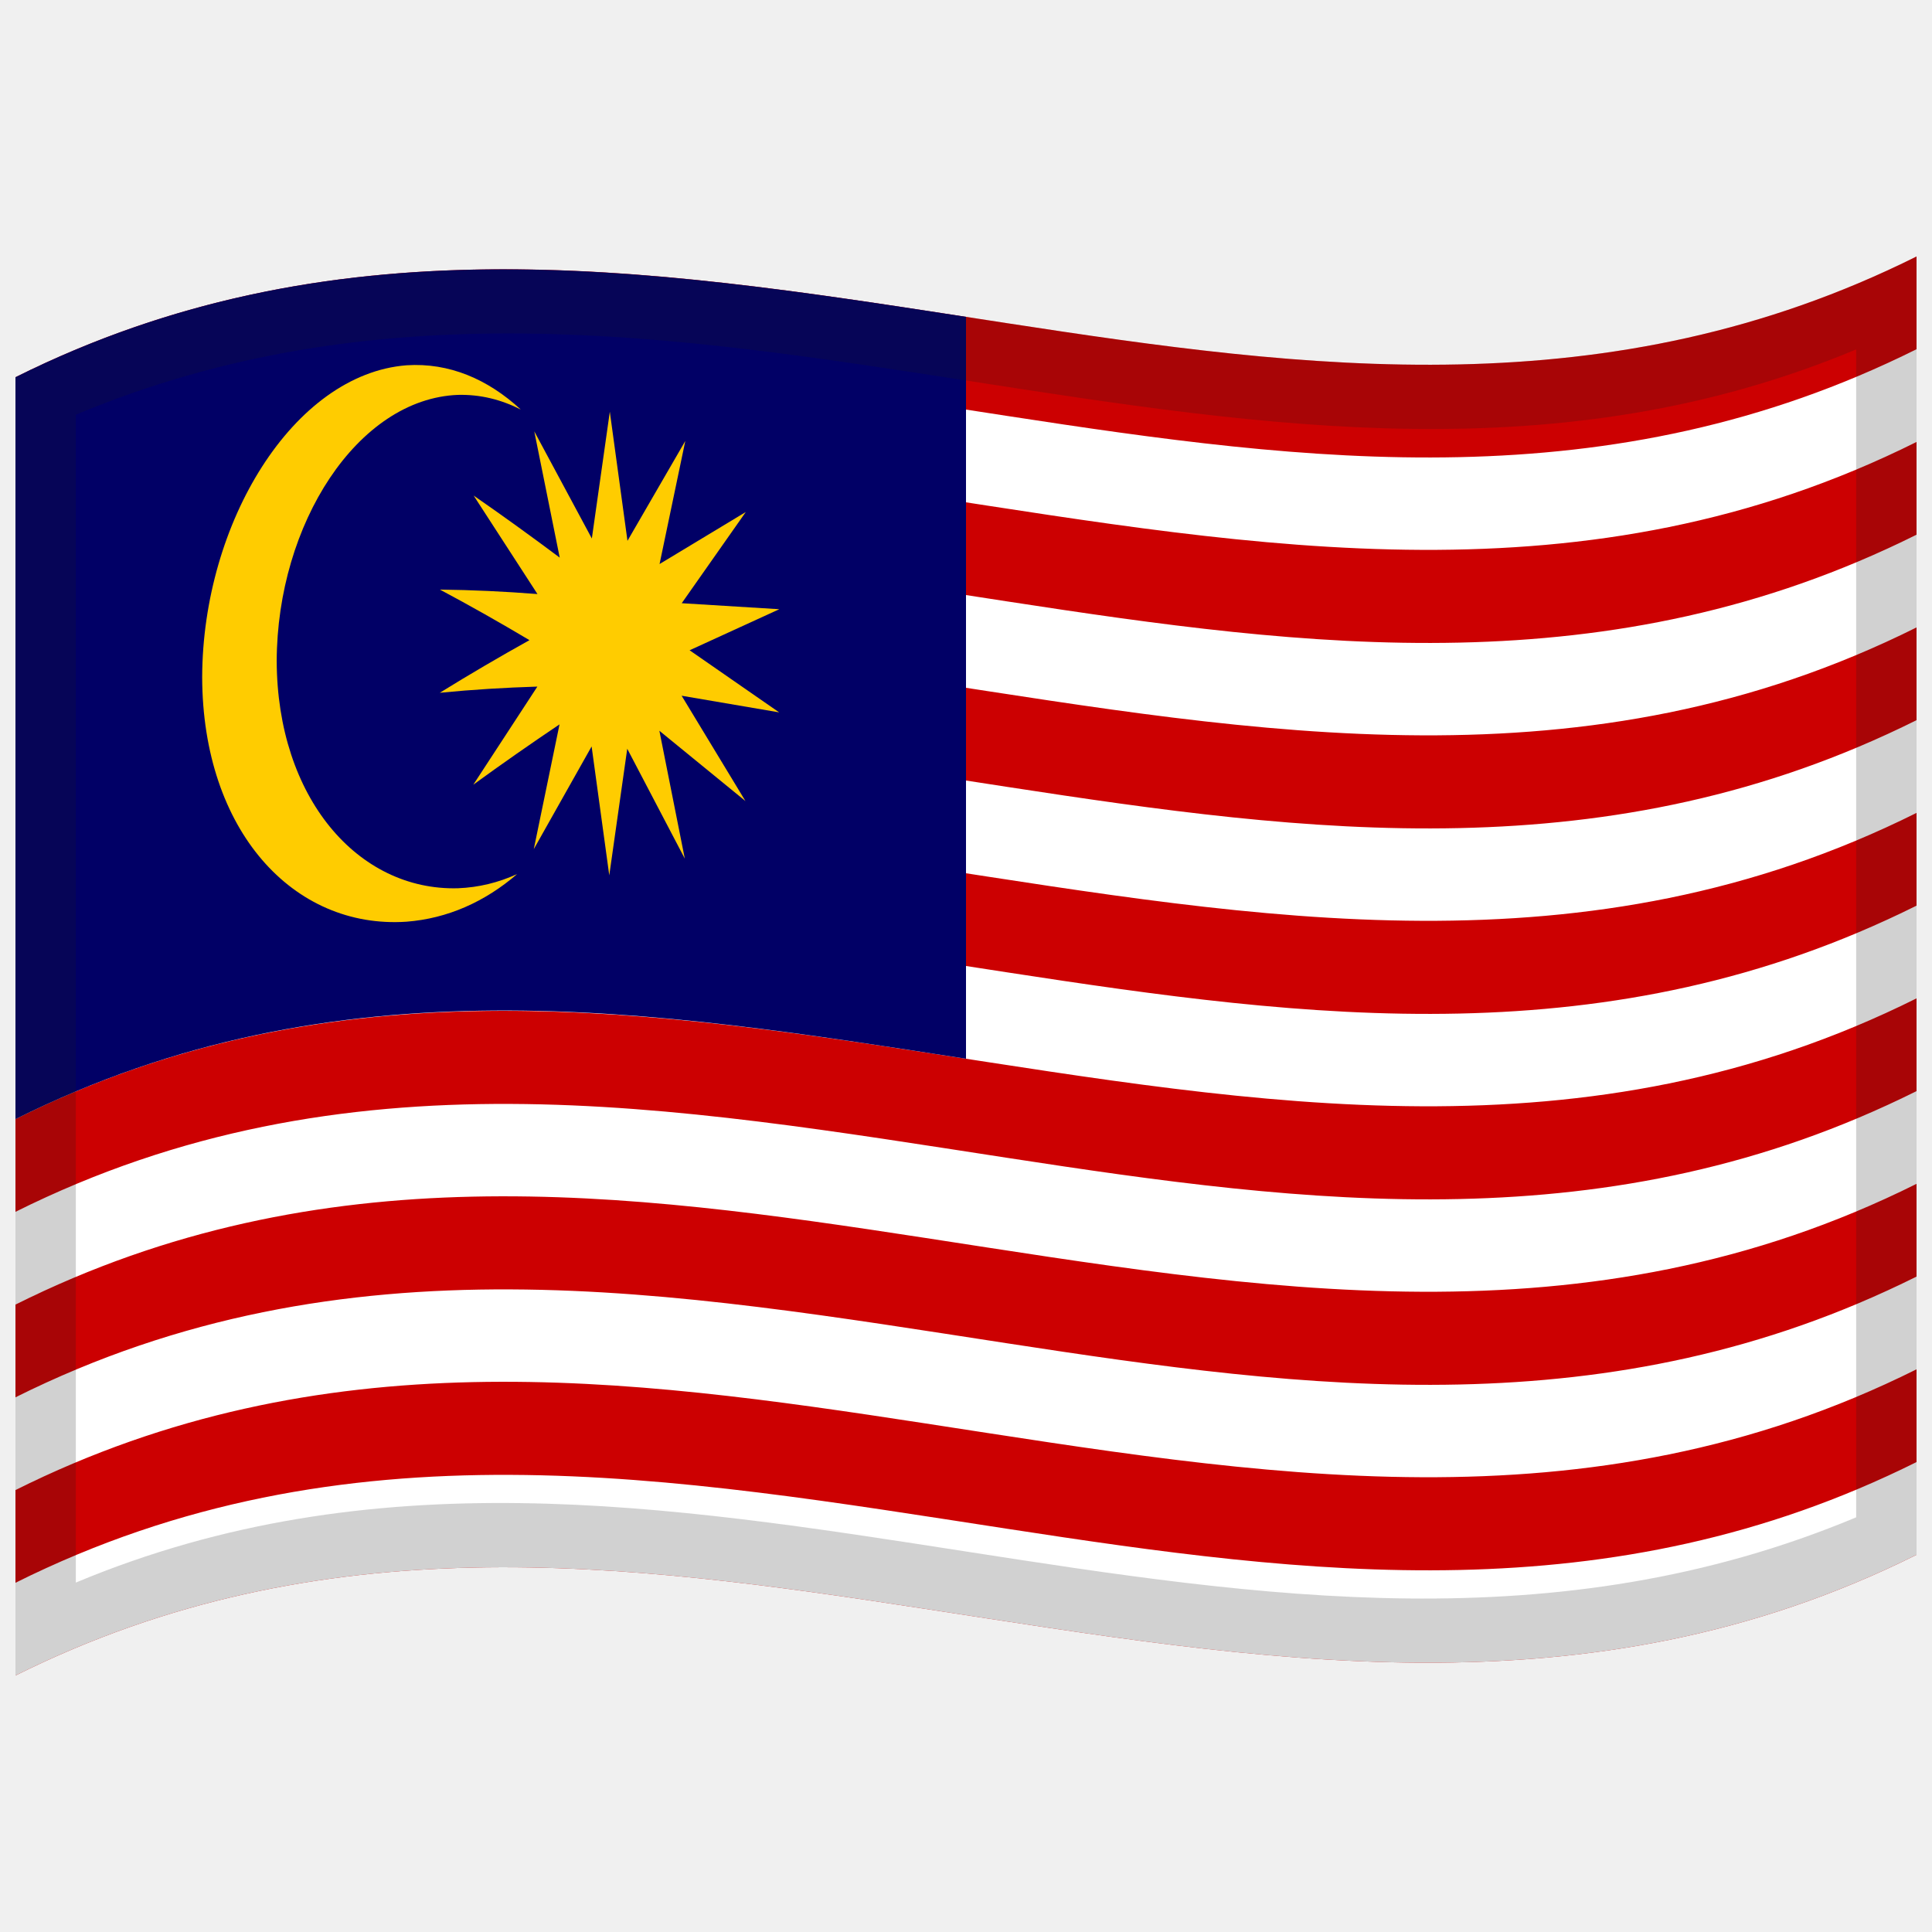
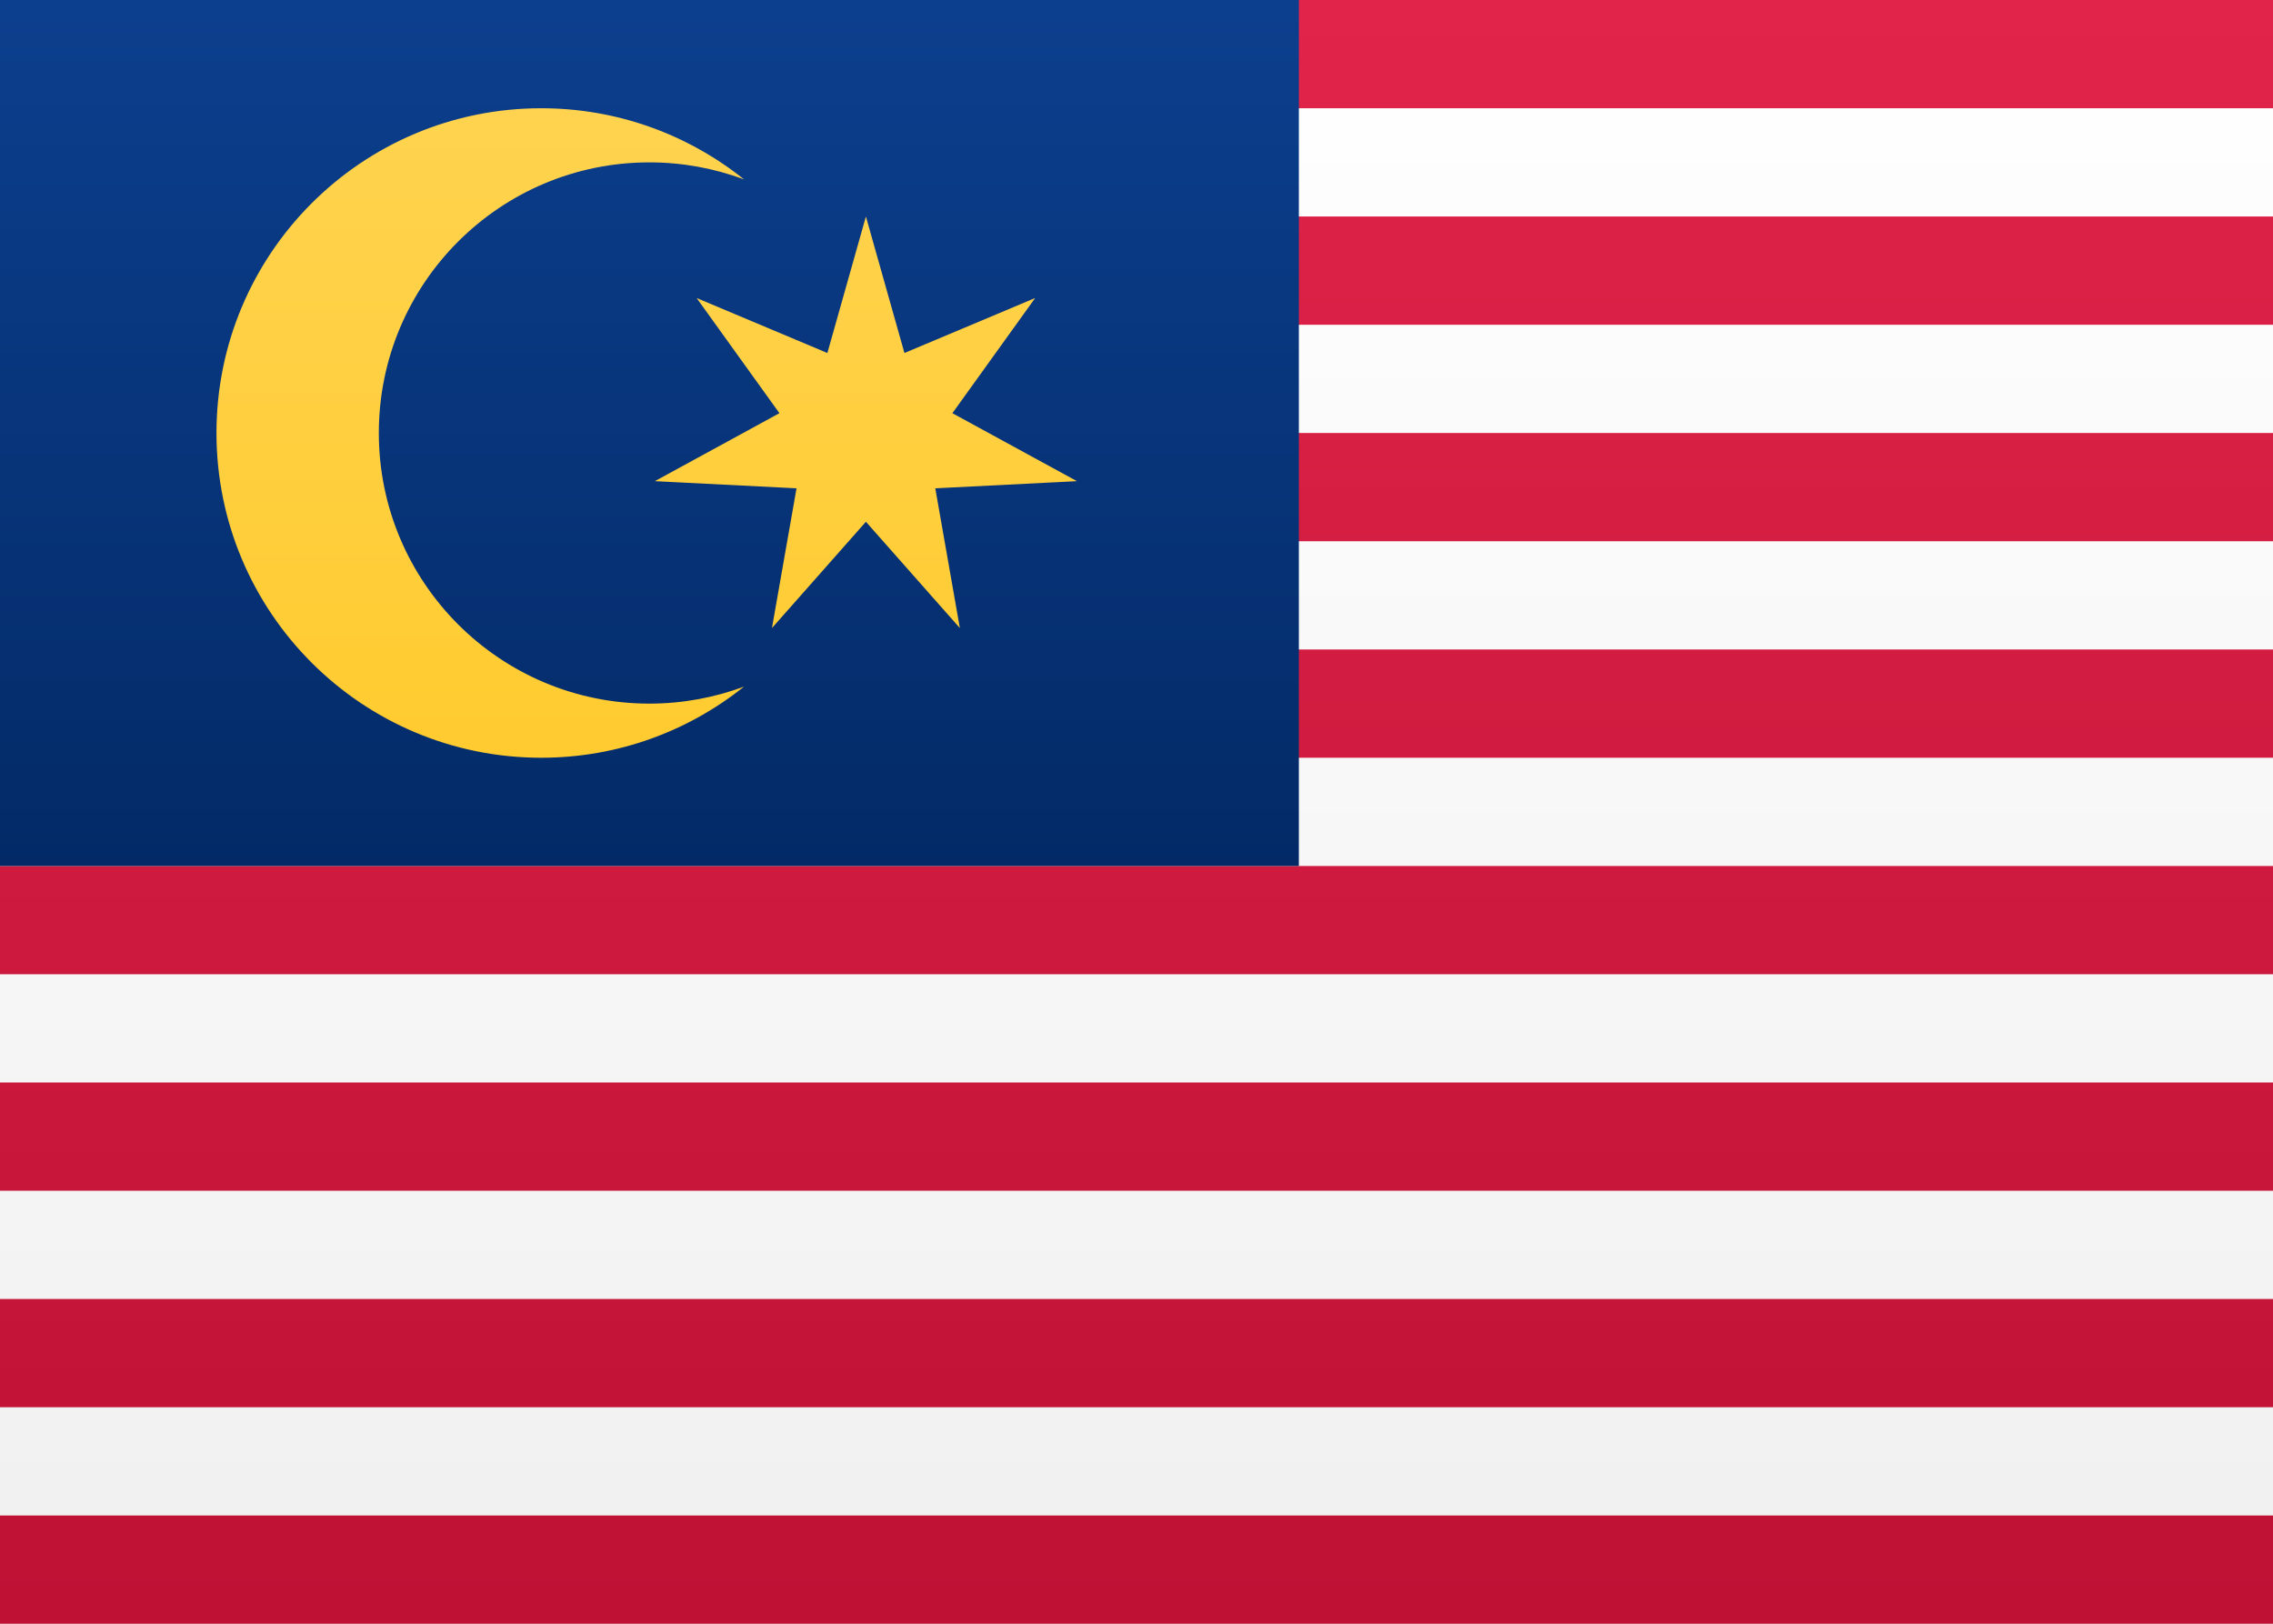
- <svg xmlns="http://www.w3.org/2000/svg" viewBox="0 0 1000 1000">
-   <defs />
-   <path id="red" fill="#cc0001" d="M8,195.25 C178.83,110.03 349.03,140.83 521.26,167.28 C676.47,191.12 833.42,211.85 992,132.75 L992,804.75 C821.17,889.97 650.97,859.17 478.74,832.72 C323.53,808.88 166.58,788.15 8,867.25 L8,195.25" />
-   <path id="white" fill="#fff" d="M8,819.25 C178.83,734.03 349.03,764.83 521.26,791.28 C676.47,815.12 833.42,835.85 992,756.75 L992,804.75 C821.17,889.97 650.97,859.17 478.74,832.72 C323.53,808.88 166.58,788.15 8,867.25 L8,819.25" />
-   <path fill="#fff" d="M8,723.25 C178.83,638.03 349.03,668.83 521.26,695.28 C676.47,719.12 833.42,739.85 992,660.75 L992,708.75 C821.17,793.97 650.97,763.17 478.74,736.72 C323.53,712.88 166.58,692.15 8,771.25 L8,723.25" />
-   <path fill="#fff" d="M8,627.25 C178.83,542.03 349.03,572.83 521.26,599.28 C676.47,623.12 833.42,643.85 992,564.75 L992,612.75 C821.17,697.97 650.97,667.17 478.74,640.72 C323.53,616.88 166.58,596.15 8,675.25 L8,627.25" />
-   <path fill="#fff" d="M8,531.25 C178.83,446.03 349.03,476.83 521.26,503.28 C676.47,527.12 833.42,547.85 992,468.75 L992,516.75 C821.17,601.97 650.97,571.17 478.74,544.72 C323.53,520.88 166.58,500.15 8,579.25 L8,531.25" />
-   <path fill="#fff" d="M8,435.25 C178.83,350.03 349.03,380.83 521.26,407.28 C676.47,431.12 833.42,451.85 992,372.75 L992,420.75 C821.17,505.97 650.97,475.17 478.74,448.72 C323.53,424.88 166.58,404.15 8,483.25 L8,435.25" />
-   <path fill="#fff" d="M8,339.25 C178.83,254.03 349.03,284.83 521.26,311.28 C676.47,335.12 833.42,355.85 992,276.75 L992,324.75 C821.17,409.97 650.97,379.17 478.74,352.72 C323.53,328.88 166.58,308.15 8,387.25 L8,339.25" />
-   <path fill="#fff" d="M8,243.25 C178.83,158.03 349.03,188.83 521.26,215.28 C676.47,239.12 833.42,259.85 992,180.75 L992,228.75 C821.17,313.97 650.97,283.17 478.74,256.72 C323.53,232.88 166.58,212.15 8,291.25 L8,243.25" />
-   <path id="blue" fill="#010066" d="M8,195.25 C170.66,114.1 332.46,138.06 500,164 L500,548 C338.19,522.95 174.65,496.12 8,579.25 L8,195.25" />
-   <path id="path4945" fill="#fc0" d="M210.42,189.07 C151.88,193.66 104.88,270.5 104.64,350.53 C104.88,429.96 151.86,481.01 210.42,477.07 C231.62,475.43 251.02,466.77 267.68,452.41 C257.99,456.82 247.81,459.34 237.01,459.76 C185.06,461.15 143.46,412.64 143.22,342.12 C143.46,271.18 185.07,206.43 237.01,204.39 C248.54,204.11 259.3,206.77 269.55,211.97 C252.47,196.22 232.47,187.64 210.42,189.07" />
-   <path id="path4959" fill="#fc0" d="M385.84,414.63 L341.29,378.24 L354.46,444.44 L324.66,387.55 L315.36,453.09 L306.22,386.36 L276.29,439.5 L289.61,374.93 C274.89,384.84 260.16,395.1 244.98,406.15 L278.14,355.38 C261.47,355.9 244.81,356.9 227.64,358.58 C242.96,349.1 258.28,340.13 274.06,331.34 C258.76,322.25 243.46,313.57 227.7,305.17 C244.37,305.36 261.02,306.14 278.19,307.48 L245.16,256.51 C259.86,266.69 274.56,277.3 289.71,288.62 L276.54,223.27 L306.34,278.73 L315.64,213.11 L324.78,279.93 L354.71,228.24 L341.39,291.94 L386.02,265.01 L352.86,312.22 L403.36,315.33 L356.94,336.58 L403.3,368.73 L352.81,360.11 L385.84,414.63" />
-   <path fill="#1A1A1A" opacity="0.2" d="M8,195.25 C178.83,110.03 349.03,140.83 521.26,167.28 C676.47,191.12 833.42,211.85 992,132.75 L992,804.75 C821.17,889.97 650.97,859.17 478.74,832.72 C323.53,808.88 166.58,788.15 8,867.25 L8,195.25 M39.25,214.64 L39.25,819.14 C345.81,690.88 650.43,915.18 960.75,785.36 L960.75,180.86 C654.19,309.12 349.57,84.82 39.25,214.64" />
+ <svg xmlns="http://www.w3.org/2000/svg" width="21" height="15" viewBox="0 0 21 15">
+   <defs>
+     <linearGradient id="g0" x1="10.5" y1="0" x2="10.5" y2="15" gradientUnits="userSpaceOnUse">
+       <stop offset="0" stop-color="#FFFFFF" />
+       <stop offset="1" stop-color="#F0F0F0" />
+     </linearGradient>
+     <linearGradient id="g1" x1="10.5" y1="0" x2="10.5" y2="15" gradientUnits="userSpaceOnUse">
+       <stop offset="0" stop-color="#E1244A" />
+       <stop offset="1" stop-color="#BE1134" />
+     </linearGradient>
+     <linearGradient id="g2" x1="6" y1="0" x2="6" y2="8" gradientUnits="userSpaceOnUse">
+       <stop offset="0" stop-color="#0C3F8E" />
+       <stop offset="1" stop-color="#032A67" />
+     </linearGradient>
+     <linearGradient id="g3" x1="5.975" y1="1" x2="5.975" y2="7" gradientUnits="userSpaceOnUse">
+       <stop offset="0" stop-color="#FFD34F" />
+       <stop offset="1" stop-color="#FFCB2F" />
+     </linearGradient>
+   </defs>
+   <path d="M0,0h21v15h-21z" fill-rule="evenodd" fill="url(#g0)" />
+   <path d="M10,0L21,0L21,1L10,1L10,0ZM10,2L21,2L21,3L10,3L10,2ZM10,4L21,4L21,5L10,5L10,4ZM10,6L21,6L21,7L10,7L10,6ZM0,8L21,8L21,9L0,9L0,8ZM0,10L21,10L21,11L0,11L0,10ZM0,12L21,12L21,13L0,13L0,12ZM0,14L21,14L21,15L0,15L0,14Z" fill-rule="evenodd" fill="url(#g1)" />
+   <path d="M0,0h12v8h-12z" fill-rule="evenodd" fill="url(#g2)" />
+   <path d="M6.874,1.657C6.602,1.556 6.307,1.5 6,1.5C4.619,1.5 3.5,2.619 3.5,4C3.5,5.381 4.619,6.5 6,6.5C6.307,6.5 6.602,6.444 6.874,6.343C6.36,6.754 5.709,7 5,7C3.343,7 2,5.657 2,4C2,2.343 3.343,1 5,1C5.709,1 6.36,1.246 6.874,1.657ZM8,4.82L7.132,5.802L7.359,4.511L6.05,4.445L7.201,3.817L6.436,2.753L7.644,3.261L8,2L8.356,3.261L9.564,2.753L8.799,3.817L9.95,4.445L8.641,4.511L8.868,5.802L8,4.82Z" fill-rule="evenodd" fill="url(#g3)" />
</svg>
